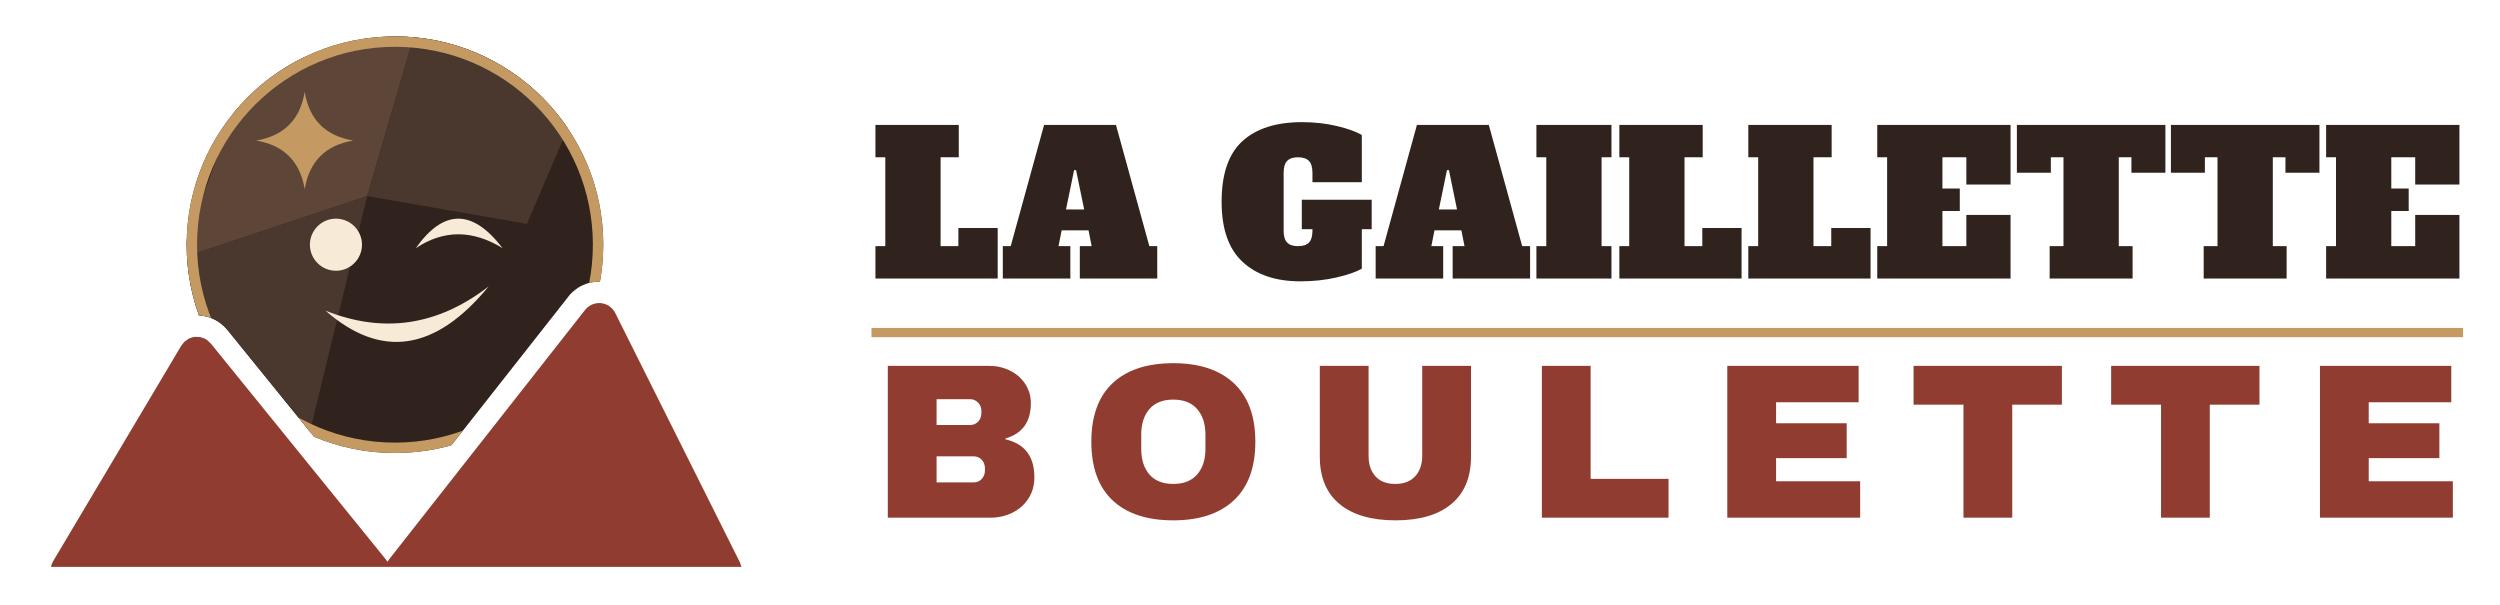
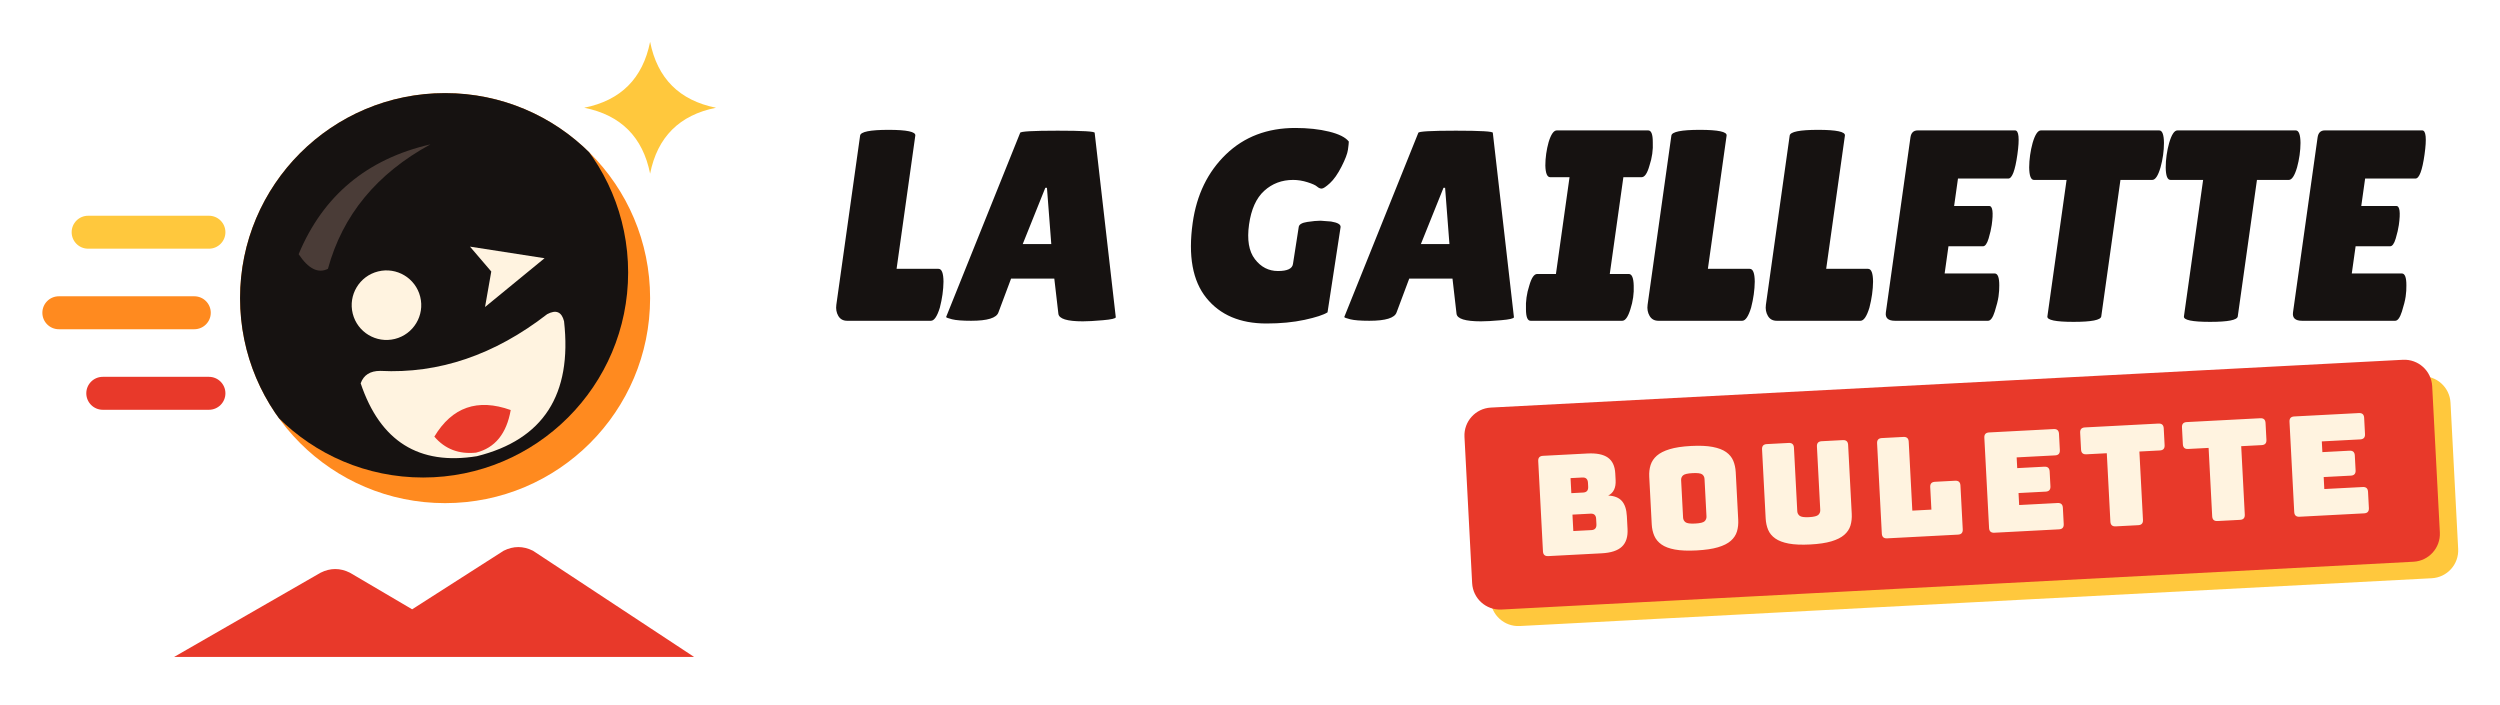
- <svg xmlns="http://www.w3.org/2000/svg" viewBox="0 0 810.2 196.0" width="810" height="196" role="img">
-   <g transform="translate(12 12) scale(1.16) translate(0 -36)">
+ <svg xmlns="http://www.w3.org/2000/svg" viewBox="0 0 716.7 202" width="717" height="202" role="img">
+   <g transform="translate(12 12) scale(1.05) translate(-2 -12)">
+     <path d="M14.5 59.5 H47.5 A4.5 4.5 0 0 1 47.5 68.5 H14.5 A4.5 4.5 0 0 1 14.5 59.5 Z" fill="#ffc83d" />
+     <path d="M6.5 81.5 H43.5 A4.5 4.5 0 0 1 43.5 90.5 H6.5 A4.5 4.5 0 0 1 6.5 81.5 Z" fill="#ff8a1f" />
+     <path d="M18.5 103.5 H47.5 A4.5 4.5 0 0 1 47.5 112.5 H18.5 A4.5 4.5 0 0 1 18.5 103.5 Z" fill="#e8392a" />
+     <path d="M38 180 L78 157 Q82 155 86 157 L103 167 L128 151 Q132 149 136 151 L180 180 Z" fill="#e8392a" />
    <defs>
-       <clipPath id="clip-color">
-         <path d="M159.97 92.04 L159.71 88.12 L159.49 86.17 L159.2 84.23 L158.43 80.38 L157.96 78.47 L156.82 74.71 L156.15 72.86 L154.65 69.24 L153.81 67.46 L151.96 64 L149.89 60.67 L148.77 59.05 L146.38 55.94 L145.11 54.44 L143.79 52.98 L141.02 50.21 L139.56 48.89 L136.53 46.4 L134.95 45.23 L131.68 43.05 L128.28 41.08 L126.54 40.19 L122.96 38.57 L121.14 37.85 L117.42 36.58 L115.53 36.04 L113.62 35.57 L109.77 34.8 L105.88 34.29 L103.92 34.13 L101.96 34.03 L98.04 34.03 L94.12 34.29 L92.17 34.51 L88.29 35.15 L86.38 35.57 L84.47 36.04 L80.71 37.18 L78.86 37.85 L75.24 39.35 L71.72 41.08 L70 42.04 L68.32 43.05 L65.05 45.23 L61.94 47.62 L60.44 48.89 L58.98 50.21 L56.21 52.98 L54.89 54.44 L52.4 57.47 L50.11 60.67 L49.05 62.32 L47.08 65.72 L46.19 67.46 L44.57 71.04 L43.85 72.86 L43.18 74.71 L42.04 78.47 L41.15 82.29 L40.8 84.23 L40.51 86.17 L40.13 90.08 L40.03 92.04 L40.03 95.96 L40.29 99.88 L40.51 101.83 L41.15 105.71 L42.04 109.53 L43.37 113.8 L44.61 113.72 L45.66 113.77 L47.27 114.04 L48.29 114.35 L49.7 114.96 L50.61 115.49 L51.47 116.11 L52.26 116.8 L53.18 117.79 L79.64 150.43 L82.58 151.42 L84.47 151.96 L86.38 152.43 L90.23 153.2 L94.12 153.71 L96.08 153.87 L98.04 153.97 L101.96 153.97 L103.92 153.87 L107.83 153.49 L111.71 152.85 L113.95 152.35 L148.93 107.89 L149.71 107.11 L151.07 106.07 L152.03 105.51 L153.51 104.89 L154.57 104.58 L156.26 104.33 L157.87 104.33 L159.07 104.49 L159.49 101.83 L159.87 97.92 L159.97 95.96 Z" />
+       <clipPath id="ball-clip">
+         <circle cx="112" cy="82" r="56" />
      </clipPath>
    </defs>
-     <g clip-path="url(#clip-color)">
-       <g transform="translate(100 94) scale(0.97) translate(-100 -100)">
-         <defs>
-           <clipPath id="gaillette-in-color">
-             <circle cx="100" cy="100" r="60" />
-           </clipPath>
-         </defs>
-         <circle cx="100" cy="100" r="60" fill="#30221c" />
-         <g clip-path="url(#gaillette-in-color)">
-           <path d="M38 104 L58 50 L106 38 L92 86 Z" fill="#5d4638" />
-           <path d="M92 86 L106 38 L156 52 L138 94 Z" fill="#4a372d" />
-           <path d="M38 104 L92 86 L74 160 L38 146 Z" fill="#4a372d" />
-         </g>
-         <circle cx="100" cy="100" r="58.5" fill="none" stroke="#c49a62" stroke-width="3" />
-         <path d="M75.5 100 A7.5 7.5 0 1 0 90.5 100 A7.5 7.5 0 1 0 75.5 100 Z M106 101 Q118 84 131 101 Q118 93 106 101 Z M80 119 Q104 140 127 112 Q105 129 80 119 Z" fill="#f7ebd7" />
-         <path d="M74 56 Q76 68 88 70 Q76 72 74 84 Q72 72 60 70 Q72 68 74 56 Z" fill="#c49a62" />
-       </g>
+     <circle cx="112" cy="82" r="56" fill="#ff8a1f" />
+     <g clip-path="url(#ball-clip)">
+       <circle cx="106" cy="75" r="56" fill="#161211" />
+       <path d="M72 70 Q82 46 108 40 Q86 52 80 74 Q76 76 72 70 Z" fill="#4a3c37" />
    </g>
-     <path d="M196.8 184 L196.38 182.76 L161.53 113.06 L161.28 112.62 L160.66 111.83 L159.9 111.18 L159.47 110.91 L158.55 110.52 L157.56 110.32 L157.06 110.29 L156.06 110.39 L155.1 110.69 L154.65 110.91 L153.82 111.48 L153.13 112.2 L98.36 181.91 L97.9 182.61 L97.39 181.85 L48.52 121.57 L47.46 120.6 L46.62 120.13 L45.7 119.84 L44.27 119.73 L43.32 119.89 L42.43 120.23 L41.24 121.05 L40.33 122.16 L4.49 182.44 L4.07 183.35 L3.9 184 Z" fill="#903c30" />
+     <g transform="rotate(-14 112 82)">
+       <path d="M86.5 80 A9.5 9.5 0 1 0 105.5 80 A9.5 9.5 0 1 0 86.5 80 Z M122 70 L141 78 L122 87 L126 78 Z M84 99 Q86 96 90 97 Q113 104 138 93 Q142 92 142 96 Q138 126 110 126 Q86 124 84 99 Z" fill="#fff3e0" />
+       <path d="M100 118 Q110 108 122 116 Q118 125 110 125 Q103 124 100 118 Z" fill="#e8392a" />
+     </g>
+     <path d="M168 12 Q171 27 186 30 Q171 33 168 48 Q165 33 150 30 Q165 27 168 12 Z" fill="#ffc83d" />
  </g>
-   <g transform="translate(282.43 26.25)">
-     <path d="M1.28 64V53.5H4.48V24.7H1.28V14.21H28.29V24.7H22.4V53.5H28.16V47.62H40.9V64Z M90.05 53.5H92.61V64H67.52V53.5H71.36L70.34 48.38H61.63L60.61 53.5H64.45V64H42.56V53.5H45.12L55.94 14.21H79.23ZM63.04 41.6H68.93L66.3 28.86H65.66Z M162.11 48H158.91V60.8Q156.1 62.4 150.69 63.65Q145.28 64.9 139.01 64.9Q127.04 64.9 120.26 58.59Q113.47 52.29 113.47 39.1Q113.47 25.6 120.22 19.46Q126.98 13.31 139.52 13.31Q145.6 13.31 150.91 14.59Q156.22 15.87 158.91 17.47V32.77H142.91V29.76Q142.91 27.07 141.79 25.89Q140.67 24.7 138.24 24.7Q135.81 24.7 134.69 25.89Q133.57 27.07 133.57 29.76V48.45Q133.57 51.14 134.69 52.32Q135.81 53.5 138.24 53.5Q140.67 53.5 141.79 52.32Q142.91 51.14 142.91 48.45V48H139.46V38.46H162.11Z M210.88 53.5H213.44V64H188.35V53.5H192.19L191.17 48.38H182.46L181.44 53.5H185.28V64H163.39V53.5H165.95L176.77 14.21H200.06ZM183.87 41.6H189.76L187.14 28.86H186.5Z M215.49 64V53.5H218.69V24.7H215.49V14.21H239.81V24.7H236.61V53.5H239.81V64Z M242.37 64V53.5H245.57V24.7H242.37V14.21H269.38V24.7H263.49V53.5H269.25V47.62H281.98V64Z M284.16 64V53.5H287.36V24.7H284.16V14.21H311.17V24.7H305.28V53.5H311.04V47.62H323.78V64Z M325.95 64V53.5H329.15V24.7H325.95V14.21H369.15V33.54H354.82V24.7H347.07V34.82H352.7V42.11H347.07V53.5H354.82V43.39H369.15V64Z M419.33 29.7H408.32V24.7H404.22V53.5H408.7V64H381.82V53.5H386.3V24.7H382.21V29.7H371.2V14.21H419.33Z M469.25 29.7H458.24V24.7H454.14V53.5H458.62V64H431.74V53.5H436.22V24.7H432.13V29.7H421.12V14.21H469.25Z M471.42 64V53.5H474.62V24.7H471.42V14.21H514.62V33.54H500.29V24.7H492.54V34.82H498.18V42.11H492.54V53.5H500.29V43.39H514.62V64Z" fill="#30221c" />
-     <path d="M51.65 104.38Q51.65 113.46 43.42 115.82V116.11Q52.79 118.25 52.79 128.41Q52.79 132.27 50.89 135.24Q49 138.21 45.71 139.86Q42.42 141.5 38.48 141.5H5.29V92.29H38.05Q41.77 92.29 44.89 93.83Q48 95.36 49.82 98.15Q51.65 100.94 51.65 104.38ZM21.1 111.46H31.97Q33.55 111.46 34.59 110.35Q35.62 109.24 35.62 107.6V106.88Q35.62 105.31 34.55 104.2Q33.48 103.09 31.97 103.09H21.1ZM21.1 130.06H33.12Q34.69 130.06 35.73 128.95Q36.77 127.84 36.77 126.19V125.48Q36.77 123.83 35.73 122.73Q34.69 121.62 33.12 121.62H21.1Z M124.4 116.9Q124.4 129.34 117.46 135.85Q110.52 142.36 97.79 142.36Q85.06 142.36 78.15 135.89Q71.25 129.41 71.25 116.9Q71.25 104.38 78.15 97.9Q85.06 91.43 97.79 91.43Q110.52 91.43 117.46 97.94Q124.4 104.45 124.4 116.9ZM87.42 114.61V119.18Q87.42 124.41 90.06 127.48Q92.71 130.56 97.79 130.56Q102.87 130.56 105.55 127.48Q108.23 124.41 108.23 119.18V114.61Q108.23 109.38 105.55 106.31Q102.87 103.23 97.79 103.23Q92.71 103.23 90.06 106.31Q87.42 109.38 87.42 114.61Z M169.83 142.36Q158.09 142.36 151.69 137.07Q145.29 131.77 145.29 121.69V92.29H161.1V121.47Q161.1 125.62 163.32 128.09Q165.53 130.56 169.75 130.56Q173.97 130.56 176.23 128.05Q178.48 125.55 178.48 121.47V92.29H194.29V121.69Q194.29 131.77 187.92 137.07Q181.56 142.36 169.83 142.36Z M217.26 92.29H233.06V128.91H258.31V141.5H217.26Z M277.35 92.29H319.91V104.09H293.16V110.89H316.05V122.19H293.16V129.7H320.41V141.5H277.35Z M369.7 104.88V141.5H353.89V104.88H337.72V92.29H385.79V104.88Z M433.72 104.88V141.5H417.92V104.88H401.75V92.29H449.82V104.88Z M469.42 92.29H511.98V104.09H485.23V110.89H508.12V122.19H485.23V129.7H512.49V141.5H469.42Z" fill="#903c30" />
-     <rect x="0" y="80" width="515.8" height="3" fill="#c49a62" />
+   <g transform="translate(236.94 28)">
+     <g transform="skewX(-8) translate(8 0)">
+       <path d="M3.12 59.4V10.88Q3.12 9.24 11.04 9.24Q18.95 9.24 18.95 10.88V49.1H30.97Q32.37 49.1 32.92 52.77Q33.15 54.56 33.15 56.43Q33.15 58.31 32.92 60.26Q32.29 64 30.89 64H6.86Q5.15 64 4.13 62.6Q3.12 61.19 3.12 59.4Z M74.49 64.16Q67.7 64.16 67.16 61.97L64.58 51.91H52.18L49.92 61.58Q49.45 64 42.43 64Q38.69 64 36.89 63.57Q35.1 63.14 35.1 62.91L48.91 10.1Q48.91 9.48 59.59 9.48Q70.28 9.48 70.28 10.1L83.77 62.99Q83.77 63.53 80.18 63.84Q76.6 64.16 74.49 64.16ZM54.13 42H62.32L58.81 25.86H58.34Z M132.44 47.7 132.6 37.09Q132.6 36 134.86 35.65Q137.12 35.3 138.61 35.3L141.65 35.53Q144.61 36 144.61 37.17L144.3 61.58Q142.74 62.67 138.02 63.73Q133.3 64.78 127.22 64.78Q115.91 64.78 108.97 57.45Q102.02 50.12 102.02 35.92Q102.02 23.83 108.81 16.26Q115.6 8.7 127.61 8.7Q133.07 8.7 137.48 9.75Q141.88 10.8 143.52 12.6Q143.6 13.22 143.6 14.94Q143.6 16.65 142.43 19.81Q141.26 22.97 139.78 24.53Q138.29 26.09 137.63 26.09Q136.97 26.09 136.23 25.51Q135.49 24.92 133.3 24.26Q131.12 23.6 129.09 23.6Q124.25 23.6 121.25 26.72Q118.25 29.84 118.25 36.39Q118.25 42.94 121.33 46.33Q124.41 49.73 128.43 49.73Q132.44 49.73 132.44 47.7Z M188.68 64.16Q181.9 64.16 181.35 61.97L178.78 51.91H166.37L164.11 61.58Q163.64 64 156.62 64Q152.88 64 151.09 63.57Q149.29 63.14 149.29 62.91L163.1 10.1Q163.1 9.48 173.78 9.48Q184.47 9.48 184.47 10.1L197.96 62.99Q197.96 63.53 194.38 63.84Q190.79 64.16 188.68 64.16ZM168.32 42H176.51L173 25.86H172.54Z M208.26 50.58V22.82H202.72Q201.4 22.82 200.85 19.46Q200.62 17.82 200.62 16.11Q200.62 14.39 200.85 12.75Q201.4 9.4 202.72 9.4H228.93Q230.26 9.4 230.72 12.75Q231.04 14.39 231.04 16.11Q231.04 17.82 230.72 19.46Q230.26 22.82 228.93 22.82H223.7V50.58H229.16Q230.49 50.58 231.04 53.94Q231.35 55.58 231.35 57.29Q231.35 59.01 231.04 60.65Q230.49 64 229.16 64H202.88Q201.55 64 201.08 60.65Q200.77 59.01 200.77 57.29Q200.77 55.58 201.08 53.94Q201.55 50.58 202.88 50.58Z M235.79 59.4V10.88Q235.79 9.24 243.71 9.24Q251.63 9.24 251.63 10.88V49.1H263.64Q265.04 49.1 265.59 52.77Q265.82 54.56 265.82 56.43Q265.82 58.31 265.59 60.26Q264.97 64 263.56 64H239.54Q237.82 64 236.81 62.6Q235.79 61.19 235.79 59.4Z M269.72 59.4V10.88Q269.72 9.24 277.64 9.24Q285.56 9.24 285.56 10.88V49.1H297.57Q298.97 49.1 299.52 52.77Q299.75 54.56 299.75 56.43Q299.75 58.31 299.52 60.26Q298.9 64 297.49 64H273.47Q271.75 64 270.74 62.6Q269.72 61.19 269.72 59.4Z M329.78 31.08Q331.27 31.08 331.27 36.54Q331.27 38.18 330.92 40.41Q330.56 42.63 329.63 42.63H319.72V50.43H334.07Q335.4 50.43 335.87 53.86Q336.1 55.34 336.1 57.02Q336.1 58.7 335.63 61.35Q335.17 64 334.07 64H307.4Q304.43 64 304.43 61.58V11.43Q304.43 9.4 306.23 9.4H334.15Q335.79 9.4 335.79 16.3Q335.79 23.21 334.15 23.21H319.72V31.08Z M366.37 62.75Q366.37 64.31 358.64 64.31Q350.92 64.31 350.92 62.75V23.6H341.56Q340.24 23.6 339.69 20.01Q339.46 18.29 339.46 16.5Q339.46 14.7 339.69 12.99Q340.24 9.4 341.56 9.4H375.49Q376.82 9.4 377.36 12.99Q377.6 14.7 377.6 16.5Q377.6 18.29 377.36 20.01Q376.82 23.6 375.49 23.6H366.37Z M405.52 62.75Q405.52 64.31 397.8 64.31Q390.08 64.31 390.08 62.75V23.6H380.72Q379.39 23.6 378.85 20.01Q378.61 18.29 378.61 16.5Q378.61 14.7 378.85 12.99Q379.39 9.4 380.72 9.4H414.65Q415.97 9.4 416.52 12.99Q416.75 14.7 416.75 16.5Q416.75 18.29 416.52 20.01Q415.97 23.6 414.65 23.6H405.52Z M446.55 31.08Q448.03 31.08 448.03 36.54Q448.03 38.18 447.68 40.41Q447.33 42.63 446.39 42.63H436.49V50.43H450.84Q452.17 50.43 452.63 53.86Q452.87 55.34 452.87 57.02Q452.87 58.7 452.4 61.35Q451.93 64 450.84 64H424.16Q421.2 64 421.2 61.58V11.43Q421.2 9.4 422.99 9.4H450.92Q452.56 9.4 452.56 16.3Q452.56 23.21 450.92 23.21H436.49V31.08Z" fill="#161211" />
+     </g>
+     <g transform="rotate(-3 322.79 111)">
+       <path d="M196.83 87 H458.75 A8 8 0 0 1 466.75 95 V137 A8 8 0 0 1 458.75 145 H196.83 A8 8 0 0 1 188.83 137 V95 A8 8 0 0 1 196.83 87 Z" fill="#ffc83d" />
+       <path d="M191.83 82 H453.75 A8 8 0 0 1 461.75 90 V132 A8 8 0 0 1 453.75 140 H191.83 A8 8 0 0 1 183.83 132 V90 A8 8 0 0 1 191.83 82 Z" fill="#e8392a" />
+       <path d="M221.39 125.4H206.03Q204.59 125.4 204.59 123.96V98.04Q204.59 96.6 206.03 96.6H218.79Q222.71 96.6 224.59 98.08Q226.47 99.56 226.47 102.72V104.64Q226.47 107.96 224.11 108.96Q226.71 109.2 227.93 110.7Q229.15 112.2 229.15 115.16V118.84Q229.15 122.2 227.27 123.8Q225.39 125.4 221.39 125.4ZM213.59 113.88V118.6H218.79Q220.31 118.6 220.31 117V115.44Q220.31 113.88 218.79 113.88ZM213.59 103.4V107.72H216.99Q218.51 107.72 218.51 106.12V105Q218.51 103.4 216.99 103.4Z M260.99 117.84Q260.99 119.68 260.45 121.18Q259.91 122.68 258.55 123.76Q257.19 124.84 254.77 125.42Q252.35 126 248.59 126Q244.83 126 242.41 125.42Q239.99 124.84 238.63 123.76Q237.27 122.68 236.71 121.18Q236.15 119.68 236.15 117.84V104.2Q236.15 102.36 236.71 100.86Q237.27 99.36 238.63 98.28Q239.99 97.2 242.41 96.6Q244.83 96 248.59 96Q252.35 96 254.77 96.6Q257.19 97.2 258.55 98.28Q259.91 99.36 260.45 100.86Q260.99 102.36 260.99 104.2ZM245.23 116.4Q245.23 117.2 245.83 117.74Q246.43 118.28 248.59 118.28Q250.79 118.28 251.37 117.74Q251.95 117.2 251.95 116.4V105.64Q251.95 104.84 251.37 104.32Q250.79 103.8 248.59 103.8Q246.43 103.8 245.83 104.32Q245.23 104.84 245.23 105.64Z M293.59 117.84Q293.59 119.68 293.05 121.18Q292.51 122.68 291.13 123.76Q289.75 124.84 287.35 125.42Q284.95 126 281.23 126Q277.51 126 275.11 125.42Q272.71 124.84 271.33 123.76Q269.95 122.68 269.41 121.18Q268.87 119.68 268.87 117.84V98.04Q268.87 96.6 270.31 96.6H276.59Q278.03 96.6 278.03 98.04V116.28Q278.03 117.08 278.63 117.62Q279.23 118.16 281.31 118.16Q283.43 118.16 284.03 117.62Q284.63 117.08 284.63 116.28V98.04Q284.63 96.6 286.07 96.6H292.15Q293.59 96.6 293.59 98.04Z M323.71 125.4H303.35Q301.91 125.4 301.91 123.96V98.04Q301.91 96.6 303.35 96.6H309.55Q310.99 96.6 310.99 98.04V117.84H316.47V111.36Q316.47 109.92 317.91 109.92H323.71Q325.15 109.92 325.15 111.36V123.96Q325.15 125.4 323.71 125.4Z M352.71 125.4H334.15Q332.71 125.4 332.71 123.96V98.04Q332.71 96.6 334.15 96.6H352.71Q354.15 96.6 354.15 98.04V102.72Q354.15 104.16 352.71 104.16H341.67V107.24H349.47Q350.91 107.24 350.91 108.68V112.96Q350.91 114.4 349.47 114.4H341.67V117.84H352.71Q354.15 117.84 354.15 119.28V123.96Q354.15 125.4 352.71 125.4Z M375.47 125.4H368.99Q367.55 125.4 367.55 123.96V104.32H361.67Q360.23 104.32 360.23 102.88V98.04Q360.23 96.6 361.67 96.6H382.79Q384.23 96.6 384.23 98.04V102.88Q384.23 104.32 382.79 104.32H376.91V123.96Q376.91 125.4 375.47 125.4Z M404.71 125.4H398.23Q396.79 125.4 396.79 123.96V104.32H390.91Q389.47 104.32 389.47 102.88V98.04Q389.47 96.6 390.91 96.6H412.03Q413.47 96.6 413.47 98.04V102.88Q413.47 104.32 412.03 104.32H406.15V123.96Q406.15 125.4 404.71 125.4Z M440.35 125.4H421.79Q420.35 125.4 420.35 123.96V98.04Q420.35 96.6 421.79 96.6H440.35Q441.79 96.6 441.79 98.04V102.72Q441.79 104.16 440.35 104.16H429.31V107.24H437.11Q438.55 107.24 438.55 108.68V112.96Q438.55 114.4 437.11 114.4H429.31V117.84H440.35Q441.79 117.84 441.79 119.28V123.96Q441.79 125.4 440.35 125.4Z" fill="#fff3e0" />
+     </g>
  </g>
</svg>
